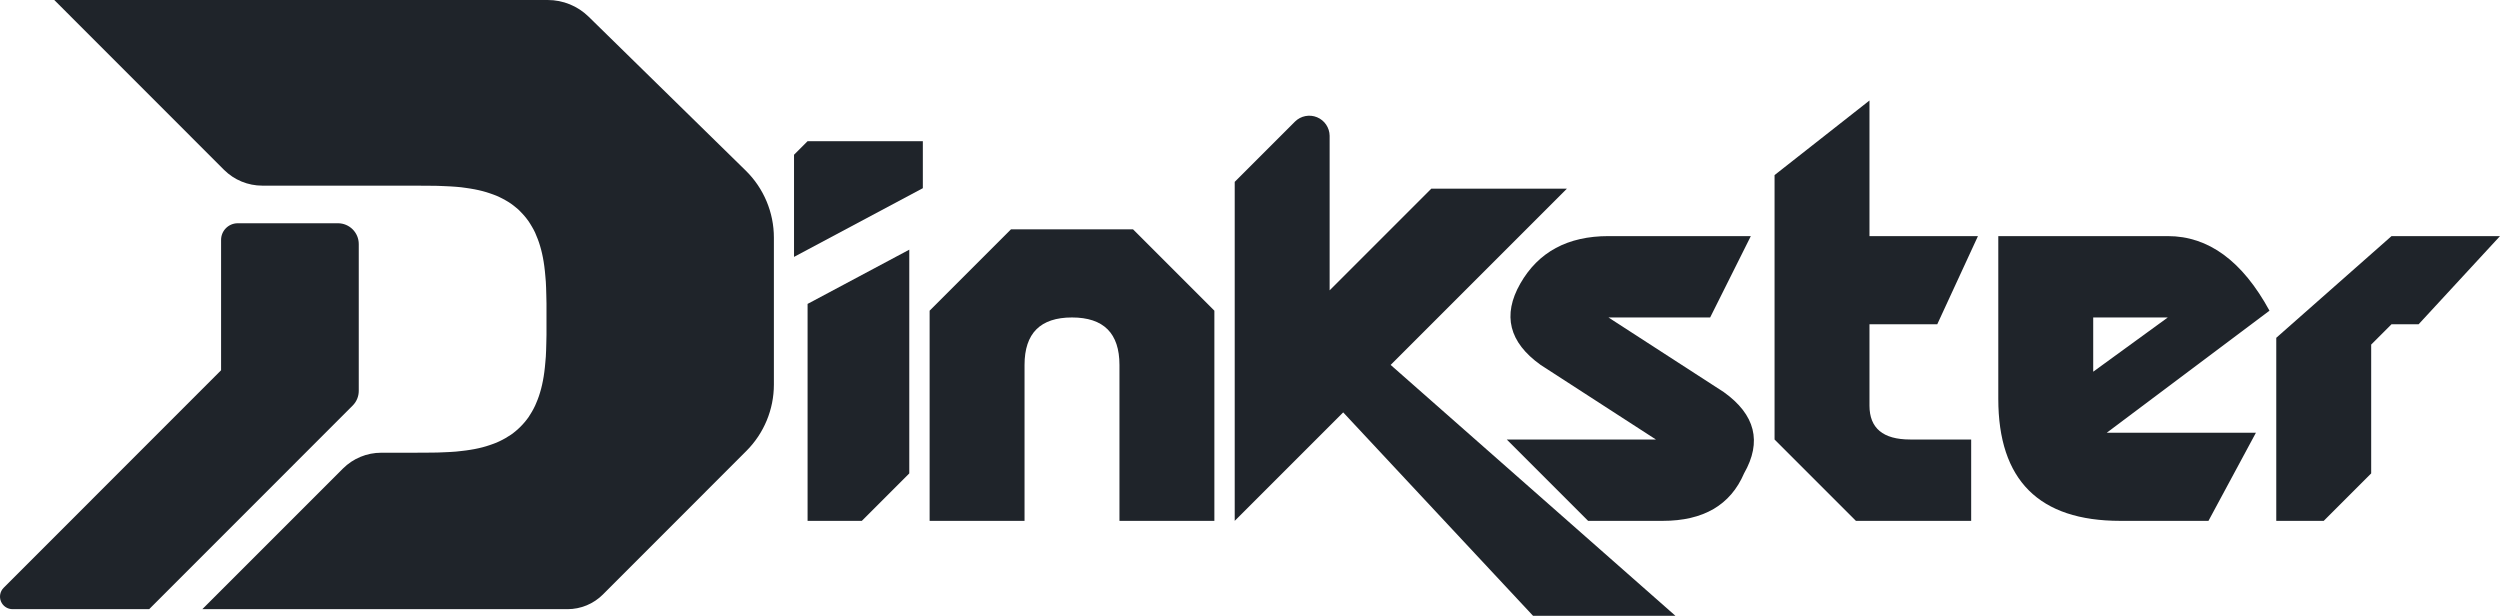
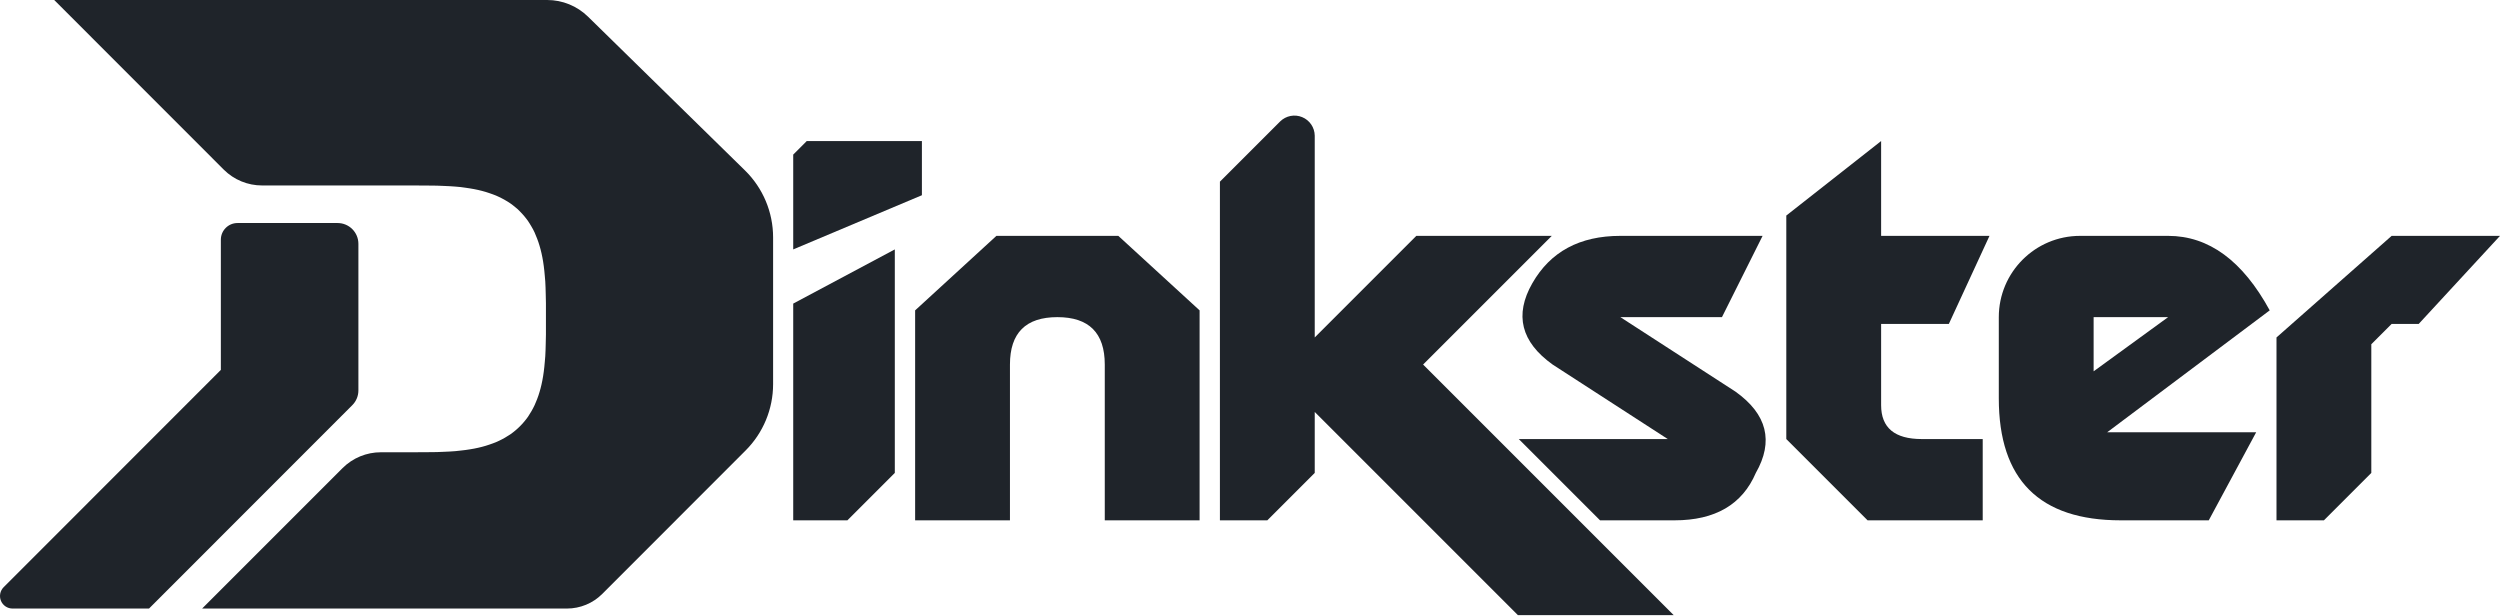
- <svg xmlns="http://www.w3.org/2000/svg" viewBox="0 0 1253.718 308.804" width="1253.718" height="308.804" version="1.1" id="svg264">
+ <svg xmlns="http://www.w3.org/2000/svg" viewBox="0 0 1254.993 308.804" width="1254.993" height="308.804" version="1.1" id="svg264">
  <defs id="defs80">
    <clipPath id="e-open-counter" clipPathUnits="userSpaceOnUse">
      <path d="M -20,-20 H 100 V 100 H -20 Z m 34,54 v -5.538 h 7.615 z" clip-rule="evenodd" id="path60" />
    </clipPath>
    <clipPath id="k-beam-baseline" clipPathUnits="userSpaceOnUse">
      <path d="M -20,-20 H 100 V 100 H 14 V 59.153 h -34 z" id="path63" />
    </clipPath>
    <clipPath id="approved-silhouette" clipPathUnits="userSpaceOnUse">
      <path id="silhouette-clip-path" fill="#32e6c5" d="M 156.4,176.8 H 680 a 62,62 0 0 1 43.4,17.7 L 890.1,357.8 A 99.6,99.6 0 0 1 920,429 v 155.9 a 99.6,99.6 0 0 1 -29.2,70.4 L 738.6,807.6 A 53.1,53.1 0 0 1 701,823.2 H 313.5 L 462.7,674 a 57.5,57.5 0 0 1 40.7,-16.8 h 33.7 l 16.7,-0.1 9,-0.1 7.5,-0.3 6.5,-0.3 5.8,-0.4 5.5,-0.6 5.1,-0.6 4.7,-0.7 4.6,-0.8 4.3,-0.9 4.1,-1 3.9,-1.1 3.7,-1.2 3.7,-1.3 3.4,-1.3 3.3,-1.5 3.2,-1.6 3.1,-1.7 2.9,-1.8 2.9,-1.8 2.7,-2 2.6,-2.1 2.5,-2.2 2.3,-2.2 2.3,-2.4 2.2,-2.5 2.1,-2.6 2,-2.7 1.8,-2.9 1.8,-2.9 1.7,-3.1 1.6,-3.2 1.4,-3.3 1.4,-3.4 1.3,-3.6 1.2,-3.8 1.1,-3.9 1,-4.1 0.9,-4.3 0.8,-4.5 0.7,-4.8 0.6,-5.1 0.5,-5.4 0.5,-5.9 0.3,-6.5 0.2,-7.4 0.2,-9.1 v -16.7 -16.7 l -0.2,-9.1 -0.2,-7.4 -0.3,-6.5 -0.5,-5.9 -0.5,-5.4 -0.6,-5.1 -0.7,-4.8 -0.8,-4.5 -0.9,-4.3 -1,-4.1 -1.1,-3.9 -1.2,-3.8 -1.3,-3.6 -1.4,-3.4 -1.4,-3.4 -1.6,-3.2 -1.7,-3 -1.8,-3 -1.8,-2.8 -2,-2.7 -2.1,-2.6 -2.2,-2.5 -2.3,-2.4 -2.3,-2.3 -2.5,-2.1 -2.6,-2.1 -2.7,-2 -2.9,-1.9 -2.9,-1.7 -3.1,-1.7 -3.2,-1.6 -3.3,-1.5 -3.4,-1.3 -3.7,-1.3 -3.7,-1.2 -3.9,-1.1 -4.1,-1 -4.3,-0.9 -4.6,-0.8 -4.7,-0.7 -5.1,-0.7 -5.5,-0.5 -5.8,-0.4 -6.5,-0.3 -7.5,-0.3 -9,-0.1 -16.7,-0.1 H 377.2 A 57.5,57.5 0 0 1 336.5,357 Z m 177,254.6 a 17.7,17.7 0 0 1 17.7,-17.7 h 106.3 a 22.1,22.1 0 0 1 22.1,22.1 v 155.7 a 22.1,22.1 0 0 1 -6.5,15.7 l -215.9,216 h -145 a 13.3,13.3 0 0 1 -9.4,-22.7 L 333.4,569.7 Z" />
    </clipPath>
    <clipPath id="plane-coral" clipPathUnits="userSpaceOnUse">
      <path d="m 343,68 67.8,67.8 a 45,45 0 0 1 13.2,31.8 v 112.8 a 45,45 0 0 1 -13.2,31.8 L 363,360 H 600 V 40 H 343 Z" transform="matrix(2.213439,0,0,2.213439,-180.079,26.32411)" id="path68" />
    </clipPath>
    <clipPath id="plane-yellow" clipPathUnits="userSpaceOnUse">
      <path d="M 80,240 H 232 V 390 H 80 Z" transform="matrix(2.213439,0,0,2.213439,-180.079,26.32411)" id="path71" />
    </clipPath>
    <clipPath id="optical-silhouette-16" clipPathUnits="userSpaceOnUse">
      <path d="M 156.4,176.8 H 680 a 62,62 0 0 1 43.4,17.7 L 890.1,357.8 A 99.6,99.6 0 0 1 920,429 v 155.9 a 99.6,99.6 0 0 1 -29.2,70.4 L 738.6,807.6 A 53.1,53.1 0 0 1 701,823.2 H 313.5 L 462.7,674 a 57.5,57.5 0 0 1 40.7,-16.8 h 33.7 l 16.7,-0.1 9,-0.1 7.5,-0.3 6.5,-0.3 5.8,-0.4 5.5,-0.6 5.1,-0.6 4.7,-0.7 4.6,-0.8 4.3,-0.9 4.1,-1 3.9,-1.1 3.7,-1.2 3.7,-1.3 3.4,-1.3 3.3,-1.5 3.2,-1.6 3.1,-1.7 2.9,-1.8 2.9,-1.8 2.7,-2 2.6,-2.1 2.5,-2.2 2.3,-2.2 2.3,-2.4 2.2,-2.5 2.1,-2.6 2,-2.7 1.8,-2.9 1.8,-2.9 1.7,-3.1 1.6,-3.2 1.4,-3.3 1.4,-3.4 1.3,-3.6 1.2,-3.8 1.1,-3.9 1,-4.1 0.9,-4.3 0.8,-4.5 0.7,-4.8 0.6,-5.1 0.5,-5.4 0.5,-5.9 0.3,-6.5 0.2,-7.4 0.2,-9.1 v -16.7 -16.7 l -0.2,-9.1 -0.2,-7.4 -0.3,-6.5 -0.5,-5.9 -0.5,-5.4 -0.6,-5.1 -0.7,-4.8 -0.8,-4.5 -0.9,-4.3 -1,-4.1 -1.1,-3.9 -1.2,-3.8 -1.3,-3.6 -1.4,-3.4 -1.4,-3.4 -1.6,-3.2 -1.7,-3 -1.8,-3 -1.8,-2.8 -2,-2.7 -2.1,-2.6 -2.2,-2.5 -2.3,-2.4 -2.3,-2.3 -2.5,-2.1 -2.6,-2.1 -2.7,-2 -2.9,-1.9 -2.9,-1.7 -3.1,-1.7 -3.2,-1.6 -3.3,-1.5 -3.4,-1.3 -3.7,-1.3 -3.7,-1.2 -3.9,-1.1 -4.1,-1 -4.3,-0.9 -4.6,-0.8 -4.7,-0.7 -5.1,-0.7 -5.5,-0.5 -5.8,-0.4 -6.5,-0.3 -7.5,-0.3 -9,-0.1 -16.7,-0.1 H 377.2 A 57.5,57.5 0 0 1 336.5,357 Z m 177,223.6 a 17.7,17.7 0 0 1 17.7,-17.7 h 106.3 a 22.1,22.1 0 0 1 22.1,22.1 V 635.5 A 22.1,22.1 0 0 1 473,651.1 L 301,823.2 H 112.1 a 13.3,13.3 0 0 1 -9.4,-22.7 L 333.4,569.7 Z" id="path74" />
    </clipPath>
    <clipPath id="optical-silhouette-24" clipPathUnits="userSpaceOnUse">
      <path d="M 156.4,176.8 H 680 a 62,62 0 0 1 43.4,17.7 L 890.1,357.8 A 99.6,99.6 0 0 1 920,429 v 155.9 a 99.6,99.6 0 0 1 -29.2,70.4 L 738.6,807.6 A 53.1,53.1 0 0 1 701,823.2 H 313.5 L 462.7,674 a 57.5,57.5 0 0 1 40.7,-16.8 h 33.7 l 16.7,-0.1 9,-0.1 7.5,-0.3 6.5,-0.3 5.8,-0.4 5.5,-0.6 5.1,-0.6 4.7,-0.7 4.6,-0.8 4.3,-0.9 4.1,-1 3.9,-1.1 3.7,-1.2 3.7,-1.3 3.4,-1.3 3.3,-1.5 3.2,-1.6 3.1,-1.7 2.9,-1.8 2.9,-1.8 2.7,-2 2.6,-2.1 2.5,-2.2 2.3,-2.2 2.3,-2.4 2.2,-2.5 2.1,-2.6 2,-2.7 1.8,-2.9 1.8,-2.9 1.7,-3.1 1.6,-3.2 1.4,-3.3 1.4,-3.4 1.3,-3.6 1.2,-3.8 1.1,-3.9 1,-4.1 0.9,-4.3 0.8,-4.5 0.7,-4.8 0.6,-5.1 0.5,-5.4 0.5,-5.9 0.3,-6.5 0.2,-7.4 0.2,-9.1 v -16.7 -16.7 l -0.2,-9.1 -0.2,-7.4 -0.3,-6.5 -0.5,-5.9 -0.5,-5.4 -0.6,-5.1 -0.7,-4.8 -0.8,-4.5 -0.9,-4.3 -1,-4.1 -1.1,-3.9 -1.2,-3.8 -1.3,-3.6 -1.4,-3.4 -1.4,-3.4 -1.6,-3.2 -1.7,-3 -1.8,-3 -1.8,-2.8 -2,-2.7 -2.1,-2.6 -2.2,-2.5 -2.3,-2.4 -2.3,-2.3 -2.5,-2.1 -2.6,-2.1 -2.7,-2 -2.9,-1.9 -2.9,-1.7 -3.1,-1.7 -3.2,-1.6 -3.3,-1.5 -3.4,-1.3 -3.7,-1.3 -3.7,-1.2 -3.9,-1.1 -4.1,-1 -4.3,-0.9 -4.6,-0.8 -4.7,-0.7 -5.1,-0.7 -5.5,-0.5 -5.8,-0.4 -6.5,-0.3 -7.5,-0.3 -9,-0.1 -16.7,-0.1 H 377.2 A 57.5,57.5 0 0 1 336.5,357 Z m 177,232.4 a 17.7,17.7 0 0 1 17.7,-17.7 h 106.3 a 22.1,22.1 0 0 1 22.1,22.2 V 622.9 A 22.1,22.1 0 0 1 473,638.6 L 288.5,823.2 H 112.1 a 13.3,13.3 0 0 1 -9.4,-22.7 L 333.4,569.7 Z" id="path77" />
    </clipPath>
  </defs>
  <g id="07_Exports_Artboards" style="display:inline" transform="translate(-44.15715,-2093.996)">
    <g id="wordmark-light" transform="matrix(3.4,0,0,3.4,-60,1750)" color="#1f242a">
      <g transform="matrix(0.139,0,0,0.139,16.9,76.6)" id="g194">
        <path id="wordmark-light-d" fill="currentColor" d="M 156.4,176.8 H 680 a 62,62 0 0 1 43.4,17.7 L 890.1,357.8 A 99.6,99.6 0 0 1 920,429 v 155.9 a 99.6,99.6 0 0 1 -29.2,70.4 L 738.6,807.6 A 53.1,53.1 0 0 1 701,823.2 H 313.5 L 462.7,674 a 57.5,57.5 0 0 1 40.7,-16.8 h 33.7 l 16.7,-0.1 9,-0.1 7.5,-0.3 6.5,-0.3 5.8,-0.4 5.5,-0.6 5.1,-0.6 4.7,-0.7 4.6,-0.8 4.3,-0.9 4.1,-1 3.9,-1.1 3.7,-1.2 3.7,-1.3 3.4,-1.3 3.3,-1.5 3.2,-1.6 3.1,-1.7 2.9,-1.8 2.9,-1.8 2.7,-2 2.6,-2.1 2.5,-2.2 2.3,-2.2 2.3,-2.4 2.2,-2.5 2.1,-2.6 2,-2.7 1.8,-2.9 1.8,-2.9 1.7,-3.1 1.6,-3.2 1.4,-3.3 1.4,-3.4 1.3,-3.6 1.2,-3.8 1.1,-3.9 1,-4.1 0.9,-4.3 0.8,-4.5 0.7,-4.8 0.6,-5.1 0.5,-5.4 0.5,-5.9 0.3,-6.5 0.2,-7.4 0.2,-9.1 v -16.7 -16.7 l -0.2,-9.1 -0.2,-7.4 -0.3,-6.5 -0.5,-5.9 -0.5,-5.4 -0.6,-5.1 -0.7,-4.8 -0.8,-4.5 -0.9,-4.3 -1,-4.1 -1.1,-3.9 -1.2,-3.8 -1.3,-3.6 -1.4,-3.4 -1.4,-3.4 -1.6,-3.2 -1.7,-3 -1.8,-3 -1.8,-2.8 -2,-2.7 -2.1,-2.6 -2.2,-2.5 -2.3,-2.4 -2.3,-2.3 -2.5,-2.1 -2.6,-2.1 -2.7,-2 -2.9,-1.9 -2.9,-1.7 -3.1,-1.7 -3.2,-1.6 -3.3,-1.5 -3.4,-1.3 -3.7,-1.3 -3.7,-1.2 -3.9,-1.1 -4.1,-1 -4.3,-0.9 -4.6,-0.8 -4.7,-0.7 -5.1,-0.7 -5.5,-0.5 -5.8,-0.4 -6.5,-0.3 -7.5,-0.3 -9,-0.1 -16.7,-0.1 H 377.2 A 57.5,57.5 0 0 1 336.5,357 Z m 177,254.6 a 17.7,17.7 0 0 1 17.7,-17.7 h 106.3 a 22.1,22.1 0 0 1 22.1,22.1 v 155.7 a 22.1,22.1 0 0 1 -6.5,15.7 l -215.9,216 h -145 a 13.3,13.3 0 0 1 -9.4,-22.7 L 333.4,569.7 Z" />
      </g>
      <g fill="currentColor" id="g203">
-         <path id="light-i" d="M 0,0 H 17 V 6.933 L -2,17.067 V 2 Z M 0,24 15,16 V 49 L 8,56 H 0 Z" transform="translate(149.75,122)" fill-rule="evenodd" />
-         <path id="light-n" d="M 0,56 V 25 L 12,13 H 30 L 42,25 V 56 H 28 V 33 q 0,-7 -7,-7 -7,0 -7,7 v 23 z" transform="translate(167.75,122)" fill-rule="evenodd" />
-         <path id="light-k" d="M 0,6 8.9,-2.9 A 3,3 0 0 1 14,-0.8 V 22 L 29,7 H 49 L 23,33 65,70 H 44 L 16,40 0,56 Z" transform="translate(212.75,122)" fill-rule="evenodd" />
-         <path id="light-s" d="M 36,14 30,26 H 15 l 17,11 q 7,5 3,12 -3,7 -12,7 H 12 L 0,44 H 22 L 5,33 Q -2,28 2,21 6,14 15,14 Z" transform="translate(252.875,122)" fill-rule="evenodd" />
-         <path id="light-t" d="M 0,5 14,-6 V 14 H 30 L 24,27 H 14 v 12 q 0,5 6,5 h 9 V 56 H 12 L 0,44 Z" transform="translate(292.375,122)" fill-rule="evenodd" />
-         <path id="light-e" d="M 40,25 16,43 H 38 L 31,56 H 18 Q 0,56 0,38 V 14 h 25 q 9,0 15,11 z m -26,9 v -8 h 11 z" transform="translate(325.375,122)" fill-rule="evenodd" />
-         <path id="light-r" d="M 0,56 V 29 L 17,14 H 33 L 21,27 h -4 l -3,3 v 19 l -7,7 z" transform="translate(366.375,122)" fill-rule="evenodd" />
+         <path id="light-i" d="M 2,0 H 19 V 8 L 0,16 V 2 Z M 0,24 15,16 V 49 L 8,56 H 0 Z" transform="translate(147.75,122)" fill-rule="evenodd" />
+         <path id="light-n" d="M 0,56 V 25 L 12,14 H 30 L 42,25 V 56 H 28 V 33 q 0,-7 -7,-7 -7,0 -7,7 v 23 z" transform="translate(165.75,122)" fill-rule="evenodd" />
+         <path id="light-k" d="M 0,6 8.9,-2.9 A 3,3 0 0 1 14,-0.8 V 29 L 29,14 H 49 L 30,33 67,70 H 44 L 14,40 v 9 L 7,56 H 0 Z" transform="translate(210.75,122)" fill-rule="evenodd" />
+         <path id="light-s" d="M 36,14 30,26 H 15 l 17,11 q 7,5 3,12 -3,7 -12,7 H 12 L 0,44 H 22 L 5,33 Q -2,28 2,21 6,14 15,14 Z" transform="translate(254.875,122)" fill-rule="evenodd" />
+         <path id="light-t" d="M 0,11 14,0 V 14 H 30 L 24,27 H 14 v 12 q 0,5 6,5 h 9 V 56 H 12 L 0,44 Z" transform="translate(294.375,122)" fill-rule="evenodd" />
+         <path id="light-e" d="M 40,25 16,43 H 38 L 31,56 H 18 Q 0,56 0,38 V 26 A 12,12 0 0 1 12,14 h 13 q 9,0 15,11 z m -26,9 v -8 h 11 z" transform="translate(325.75,122)" fill-rule="evenodd" />
+         <path id="light-r" d="M 0,56 V 29 L 17,14 H 33 L 21,27 h -4 l -3,3 v 19 l -7,7 z" transform="translate(366.75,122)" fill-rule="evenodd" />
      </g>
    </g>
  </g>
</svg>
